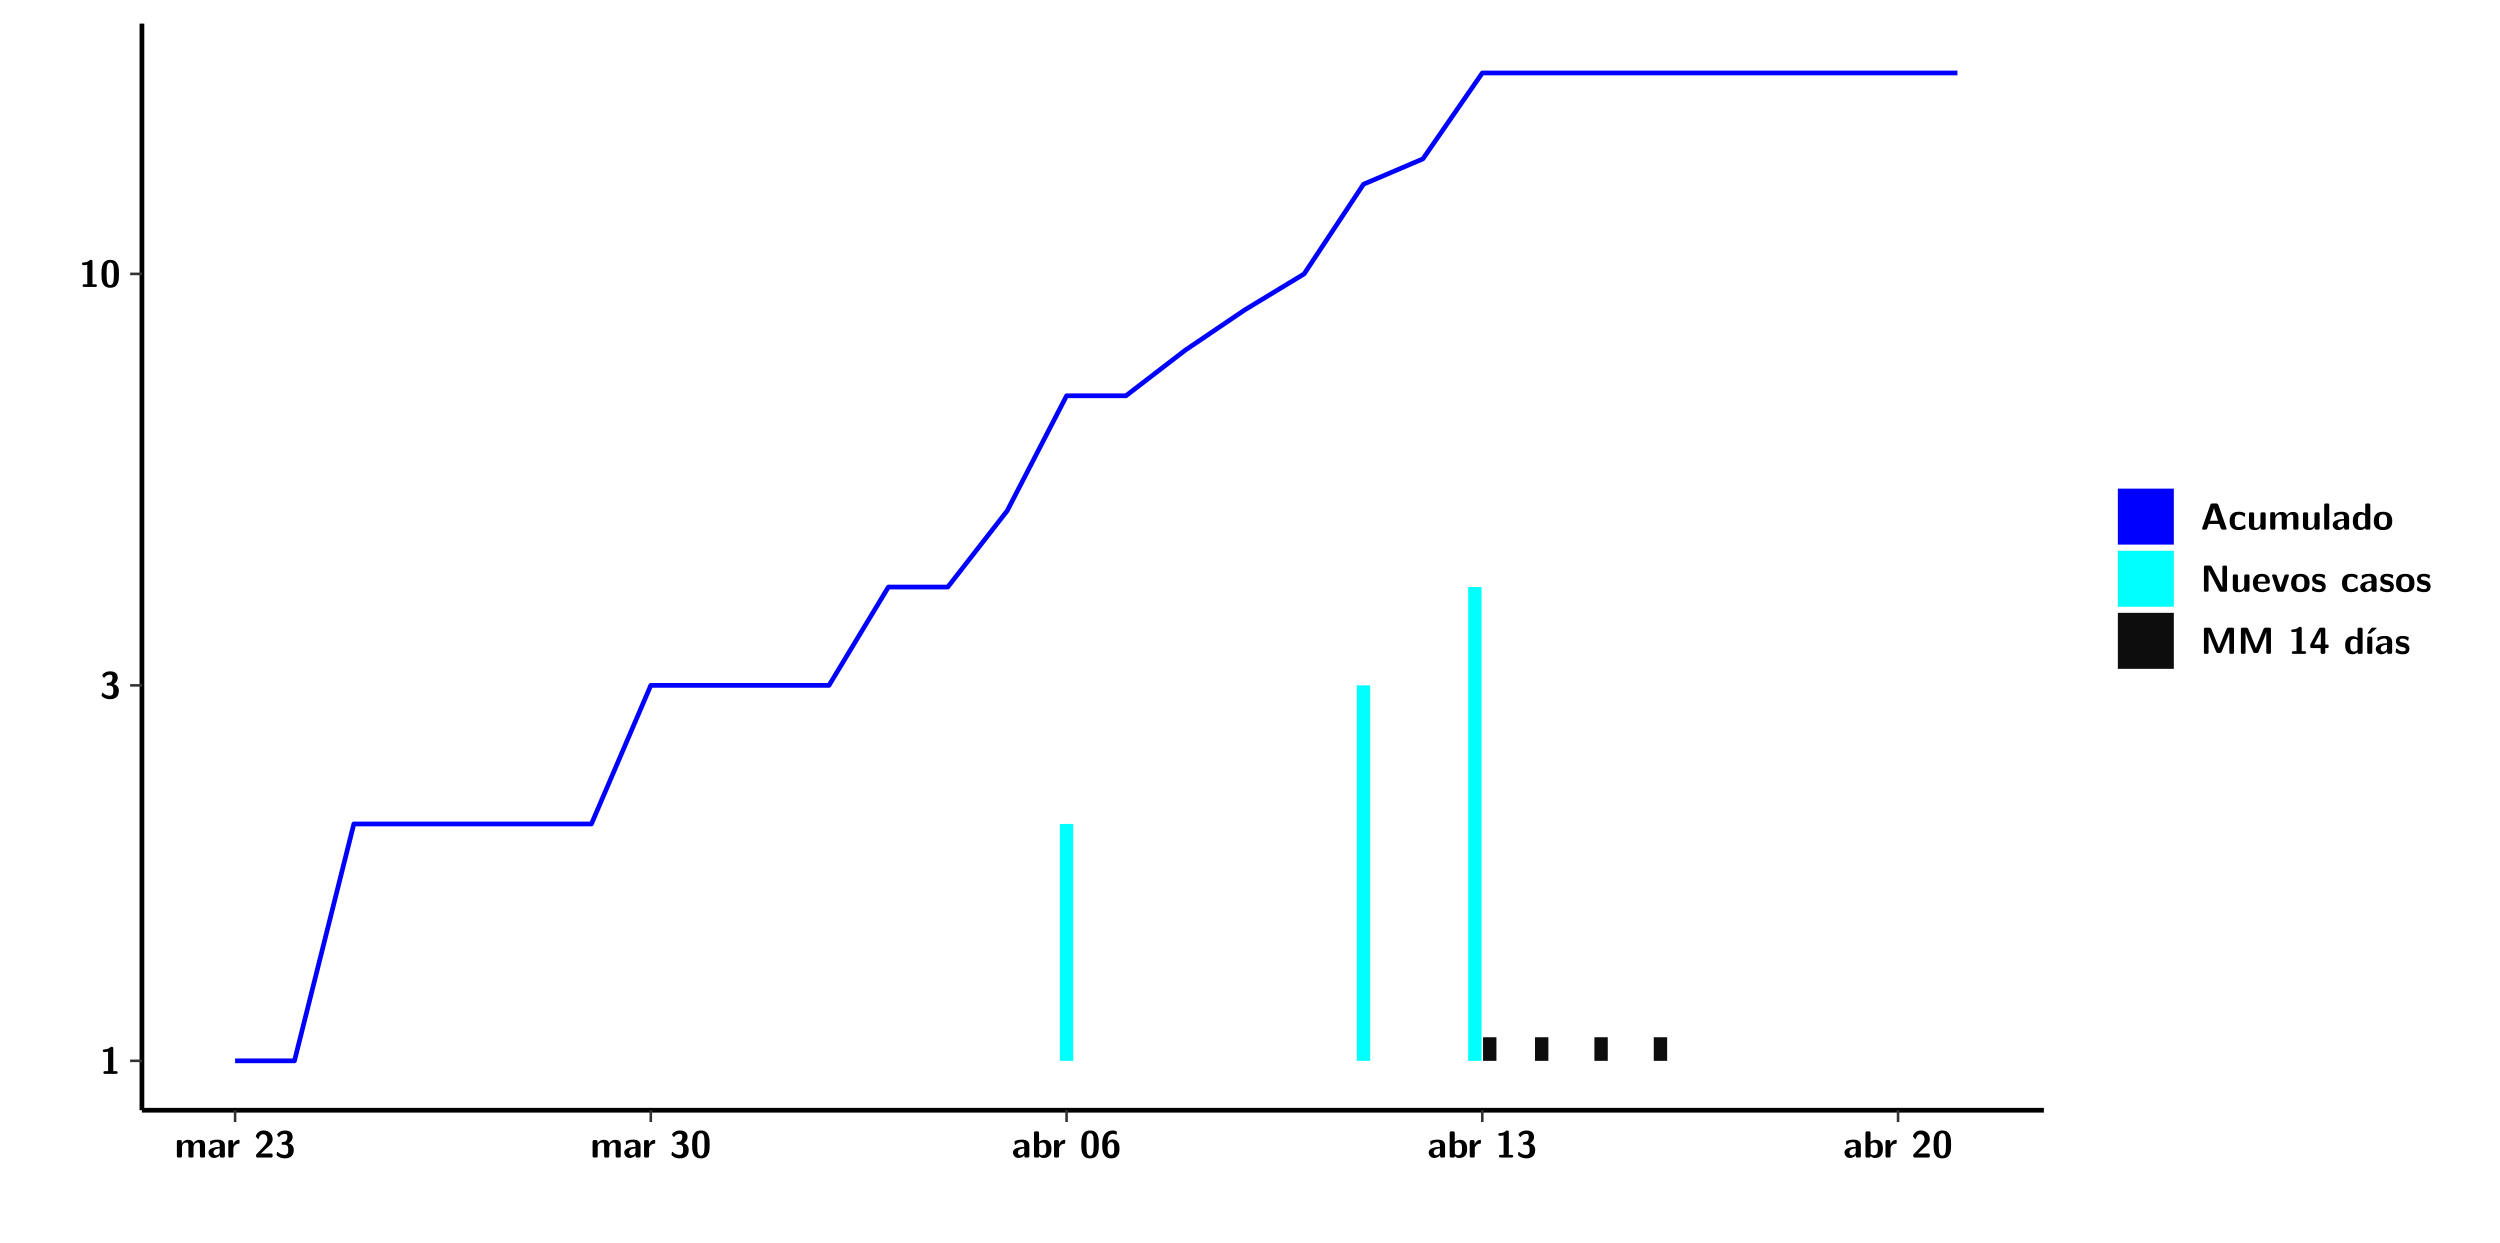
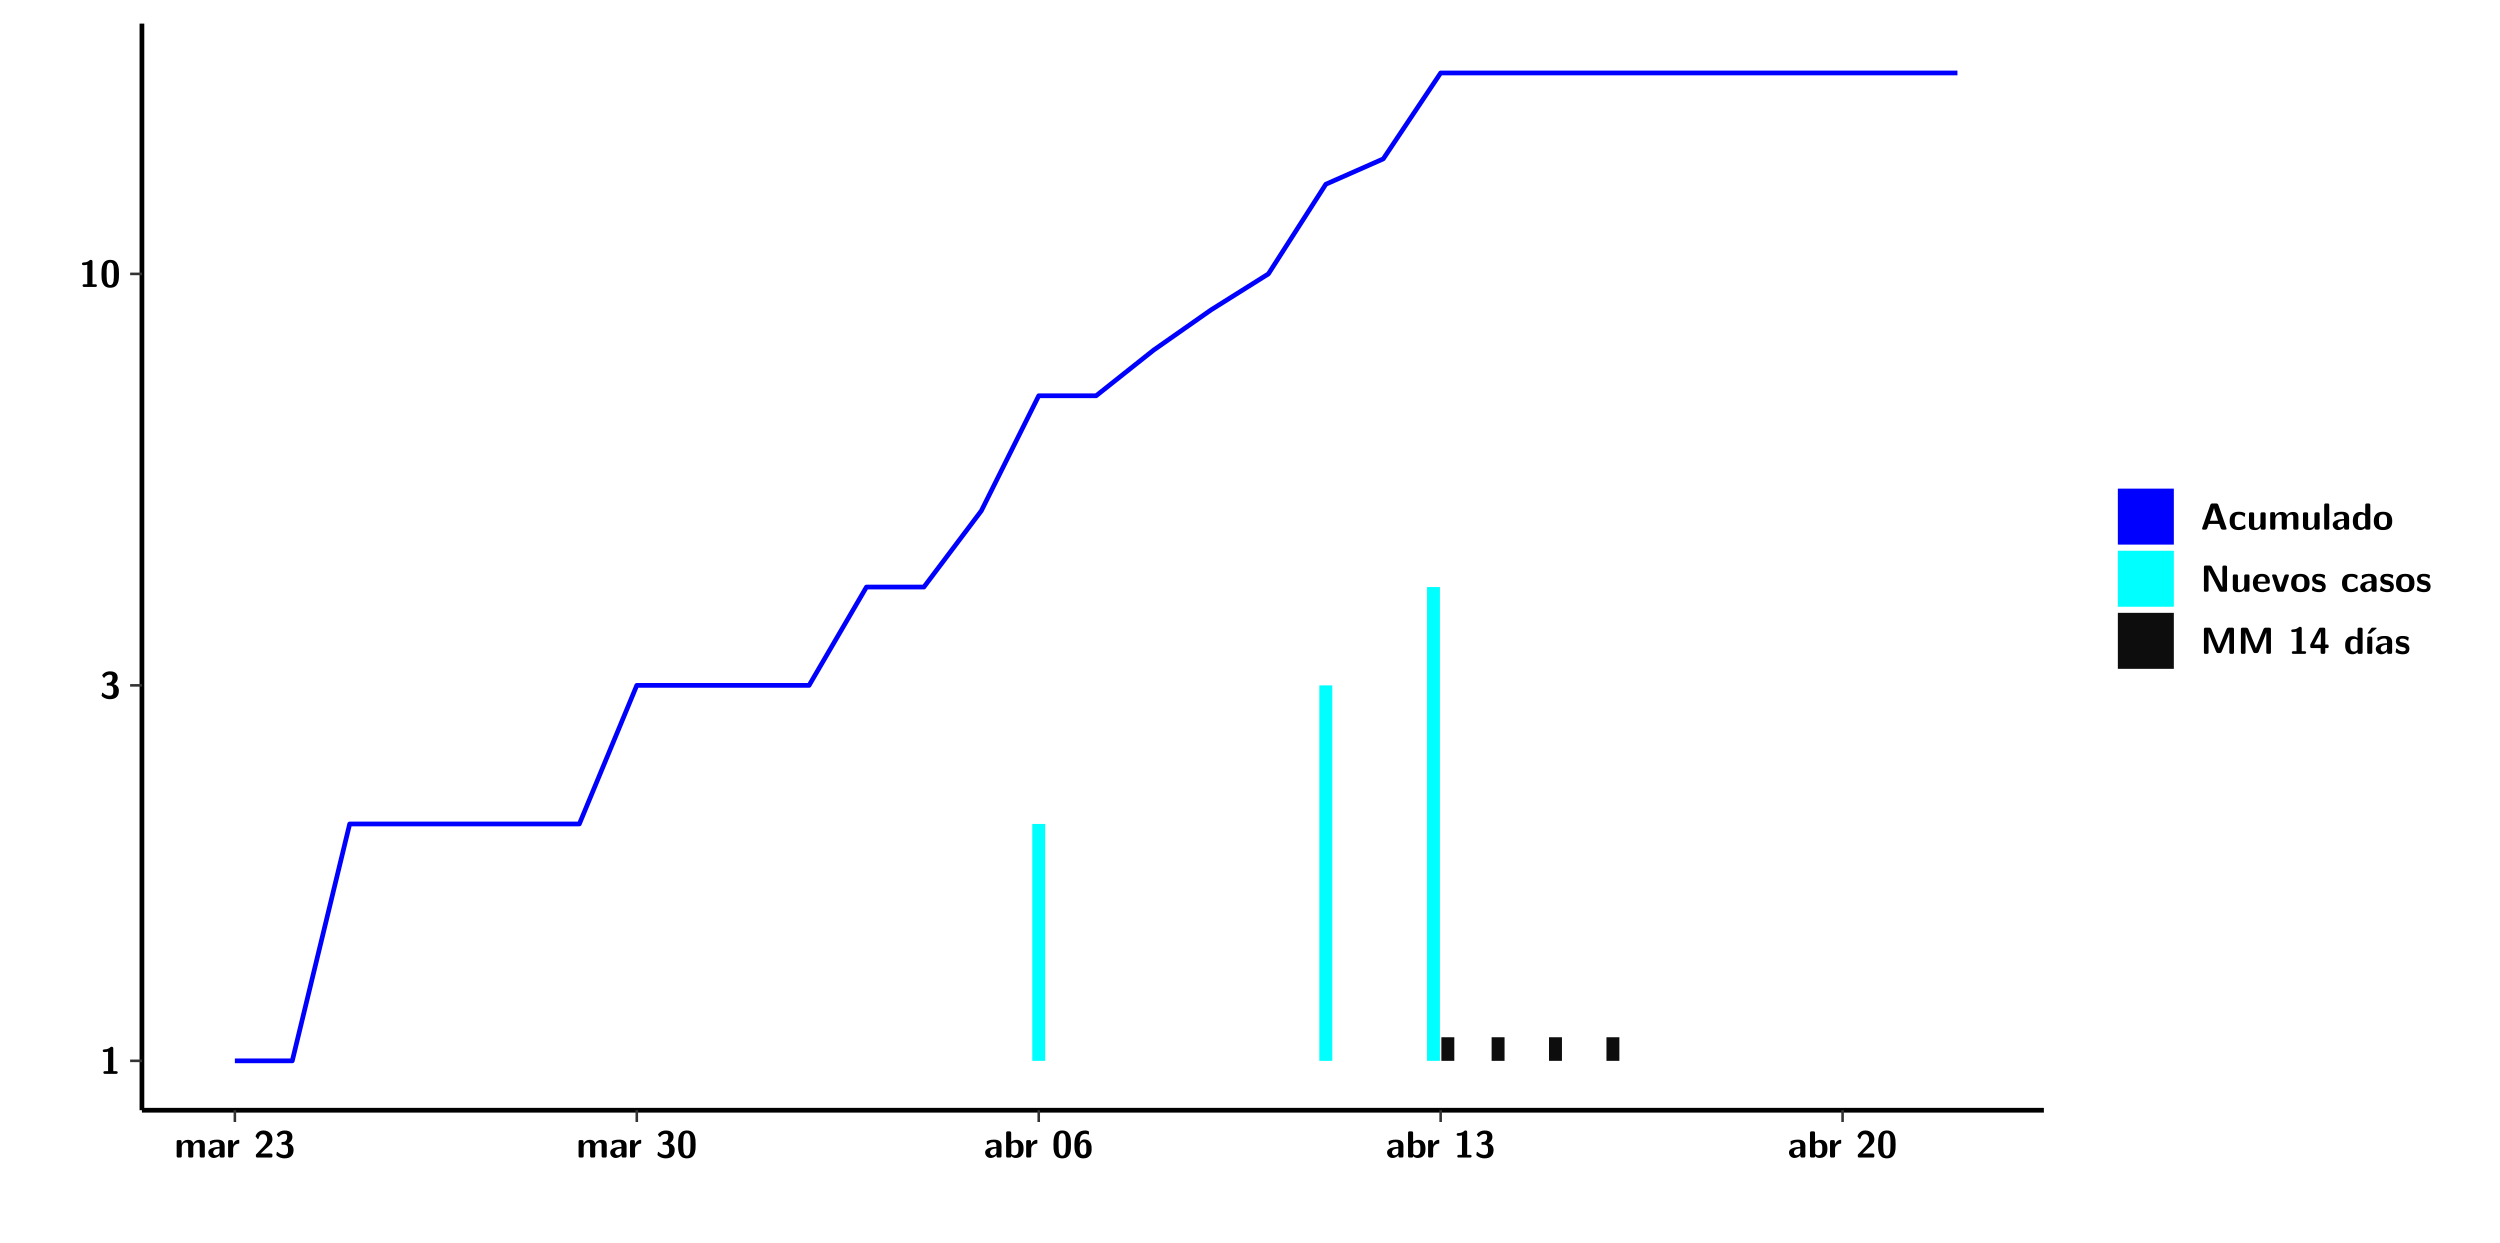
<svg xmlns="http://www.w3.org/2000/svg" xmlns:xlink="http://www.w3.org/1999/xlink" width="579.653pt" height="288pt" viewBox="0 0 579.653 288" version="1.1">
  <defs>
    <g>
      <symbol overflow="visible" id="glyph0-0">
        <path style="stroke:none;" d="" />
      </symbol>
      <symbol overflow="visible" id="glyph0-1">
        <path style="stroke:none;" d="M 3.109 -5.859 C 3.109 -6.016 3.109 -6.281 2.719 -6.281 C 2.547 -6.281 2.516 -6.266 2.406 -6.156 C 2.25 -6.016 1.922 -5.688 1.047 -5.672 C 0.891 -5.672 0.672 -5.609 0.672 -5.359 C 0.672 -5.047 0.969 -5.047 1.094 -5.047 C 1.344 -5.047 1.656 -5.078 1.906 -5.156 L 1.906 -0.625 L 1.234 -0.625 C 1.109 -0.625 0.812 -0.625 0.812 -0.312 C 0.812 0 1.109 0 1.234 0 L 3.719 0 C 3.828 0 4.141 0 4.141 -0.312 C 4.141 -0.625 3.828 -0.625 3.719 -0.625 L 3.109 -0.625 Z M 3.109 -5.859 " />
      </symbol>
      <symbol overflow="visible" id="glyph0-2">
        <path style="stroke:none;" d="M 0.844 -4.859 C 0.906 -4.766 0.953 -4.766 0.969 -4.766 C 1.031 -4.766 1.047 -4.797 1.094 -4.859 C 1.547 -5.5 2.172 -5.5 2.281 -5.5 C 2.844 -5.5 2.922 -5.203 2.922 -4.781 C 2.922 -4.656 2.922 -4.234 2.641 -3.906 C 2.438 -3.656 2.219 -3.641 1.953 -3.625 C 1.859 -3.609 1.688 -3.609 1.672 -3.578 C 1.609 -3.562 1.609 -3.5 1.609 -3.359 L 1.609 -3.203 C 1.609 -2.984 1.609 -2.969 1.844 -2.969 L 2.219 -2.969 C 3.031 -2.969 3.125 -2.469 3.125 -1.797 C 3.125 -1.203 3.062 -0.625 2.266 -0.625 C 1.984 -0.625 1.328 -0.688 0.75 -1.25 C 0.672 -1.328 0.656 -1.328 0.625 -1.328 C 0.531 -1.328 0.516 -1.25 0.516 -1.234 C 0.516 -1.234 0.406 -0.672 0.406 -0.625 C 0.406 -0.516 1.156 0.188 2.312 0.188 C 3.812 0.188 4.406 -0.609 4.406 -1.781 C 4.406 -2.562 3.984 -3.109 3.203 -3.297 C 3.906 -3.688 4.141 -4.266 4.141 -4.766 C 4.141 -6.156 2.891 -6.281 2.328 -6.281 C 1.125 -6.281 0.531 -5.422 0.531 -5.344 C 0.531 -5.297 0.594 -5.219 0.594 -5.219 Z M 0.844 -4.859 " />
      </symbol>
      <symbol overflow="visible" id="glyph0-3">
        <path style="stroke:none;" d="M 4.438 -3 C 4.438 -4.203 4.438 -6.281 2.406 -6.281 C 0.375 -6.281 0.375 -4.219 0.375 -3 C 0.375 -1.812 0.375 0.188 2.406 0.188 C 4.438 0.188 4.438 -1.781 4.438 -3 Z M 2.406 -0.438 C 1.75 -0.438 1.656 -1.25 1.625 -1.484 C 1.562 -1.953 1.562 -2.766 1.562 -3.125 C 1.562 -3.641 1.562 -4.203 1.625 -4.641 C 1.641 -4.875 1.734 -5.641 2.406 -5.641 C 3.047 -5.641 3.156 -4.906 3.188 -4.734 C 3.25 -4.281 3.25 -3.594 3.25 -3.125 C 3.25 -2.625 3.25 -1.953 3.188 -1.469 C 3.156 -1.234 3.062 -0.438 2.406 -0.438 Z M 2.406 -0.438 " />
      </symbol>
      <symbol overflow="visible" id="glyph0-4">
        <path style="stroke:none;" d="M 7.062 -2.844 C 7.062 -3.75 6.672 -4.109 5.781 -4.109 C 5.156 -4.109 4.688 -3.828 4.359 -3.25 C 4.219 -4.078 3.484 -4.109 3.109 -4.109 C 2.938 -4.109 2.578 -4.109 2.188 -3.828 C 1.906 -3.625 1.734 -3.344 1.672 -3.203 L 1.672 -3.641 C 1.672 -3.922 1.609 -4.062 1.25 -4.062 L 0.953 -4.062 C 0.625 -4.062 0.531 -3.969 0.531 -3.641 L 0.531 -0.422 C 0.531 -0.109 0.625 0 0.953 0 L 1.297 0 C 1.625 0 1.719 -0.109 1.719 -0.422 L 1.719 -2.359 C 1.719 -3.141 2.25 -3.484 2.688 -3.484 C 3.109 -3.484 3.203 -3.297 3.203 -2.828 L 3.203 -0.422 C 3.203 -0.109 3.297 0 3.625 0 L 3.969 0 C 4.297 0 4.391 -0.109 4.391 -0.422 L 4.391 -2.359 C 4.391 -3.141 4.922 -3.484 5.359 -3.484 C 5.781 -3.484 5.875 -3.297 5.875 -2.828 L 5.875 -0.422 C 5.875 -0.109 5.969 0 6.297 0 L 6.641 0 C 6.984 0 7.062 -0.109 7.062 -0.422 Z M 7.062 -2.844 " />
      </symbol>
      <symbol overflow="visible" id="glyph0-5">
        <path style="stroke:none;" d="M 4.062 -2.766 C 4.062 -4.156 2.734 -4.156 2.297 -4.156 C 1.891 -4.156 1.453 -4.125 0.859 -3.891 C 0.672 -3.797 0.625 -3.781 0.625 -3.688 C 0.625 -3.625 0.688 -3.109 0.688 -3.047 C 0.703 -2.984 0.75 -2.938 0.812 -2.938 C 0.844 -2.938 0.875 -2.969 0.906 -3 C 1.281 -3.391 1.719 -3.578 2.266 -3.578 C 2.734 -3.578 2.875 -3.297 2.875 -2.781 L 2.875 -2.469 C 2.562 -2.469 0.266 -2.453 0.266 -1.172 C 0.266 -0.547 0.766 0.094 1.531 0.094 C 1.828 0.094 2.484 0.016 2.906 -0.594 L 2.906 -0.422 C 2.906 -0.141 2.969 0 3.328 0 L 3.641 0 C 3.984 0 4.062 -0.109 4.062 -0.422 Z M 2.875 -1.344 C 2.875 -0.531 2.047 -0.531 2.016 -0.531 C 1.641 -0.531 1.406 -0.844 1.406 -1.188 C 1.406 -2.047 2.625 -2.109 2.875 -2.109 Z M 2.875 -1.344 " />
      </symbol>
      <symbol overflow="visible" id="glyph0-6">
        <path style="stroke:none;" d="M 1.703 -2.016 C 1.703 -2.844 2.391 -3.188 2.938 -3.219 C 3.109 -3.234 3.125 -3.234 3.125 -3.469 L 3.125 -3.875 C 3.125 -4.047 3.125 -4.109 2.969 -4.109 C 2.719 -4.109 2.078 -4.031 1.672 -3.078 L 1.656 -3.078 L 1.656 -3.641 C 1.656 -3.922 1.594 -4.062 1.234 -4.062 L 0.953 -4.062 C 0.641 -4.062 0.531 -3.969 0.531 -3.641 L 0.531 -0.422 C 0.531 -0.109 0.625 0 0.953 0 L 1.281 0 C 1.609 0 1.703 -0.109 1.703 -0.422 Z M 1.703 -2.016 " />
      </symbol>
      <symbol overflow="visible" id="glyph0-7">
        <path style="stroke:none;" d="M 0.562 -0.75 C 0.484 -0.656 0.484 -0.641 0.484 -0.484 L 0.484 -0.422 C 0.484 -0.109 0.578 0 0.906 0 L 3.906 0 C 4.25 0 4.328 -0.109 4.328 -0.422 L 4.328 -0.531 C 4.328 -0.672 4.328 -0.828 4.141 -0.906 C 4.078 -0.953 3.797 -0.953 3.625 -0.953 C 3.438 -0.953 3.219 -0.938 3.031 -0.938 L 1.609 -0.938 L 2.766 -2.031 C 2.906 -2.141 3.234 -2.422 3.359 -2.547 C 3.844 -3.016 4.328 -3.484 4.328 -4.266 C 4.328 -5.328 3.562 -6.281 2.266 -6.281 C 1.969 -6.281 1.469 -6.234 1.047 -5.891 C 0.969 -5.828 0.562 -5.516 0.406 -4.922 L 0.844 -4.359 C 0.891 -4.297 0.922 -4.266 0.984 -4.266 C 1.062 -4.266 1.078 -4.328 1.109 -4.422 C 1.281 -5.031 1.578 -5.406 2.141 -5.406 C 2.828 -5.406 3.109 -4.781 3.109 -4.25 C 3.109 -3.688 2.766 -3.094 2.25 -2.531 Z M 0.562 -0.75 " />
      </symbol>
      <symbol overflow="visible" id="glyph0-8">
        <path style="stroke:none;" d="M 1.703 -5.656 C 1.703 -5.938 1.641 -6.078 1.281 -6.078 L 0.953 -6.078 C 0.641 -6.078 0.531 -5.984 0.531 -5.656 L 0.531 -0.422 C 0.531 -0.109 0.625 0 0.953 0 L 1.312 0 C 1.453 0 1.719 0 1.734 -0.344 C 2.125 0.094 2.578 0.094 2.719 0.094 C 4.578 0.094 4.578 -1.594 4.578 -2.031 C 4.578 -2.453 4.578 -4.109 2.938 -4.109 C 2.219 -4.109 1.781 -3.703 1.703 -3.625 Z M 1.734 -3.172 C 1.844 -3.281 2.109 -3.484 2.5 -3.484 C 3.391 -3.484 3.391 -2.672 3.391 -2.016 C 3.391 -1.375 3.391 -0.531 2.406 -0.531 C 2.047 -0.531 1.828 -0.75 1.734 -0.875 Z M 1.734 -3.172 " />
      </symbol>
      <symbol overflow="visible" id="glyph0-9">
        <path style="stroke:none;" d="M 3.781 -5.859 C 3.781 -6.062 3.781 -6.078 3.484 -6.188 C 3.25 -6.281 3.016 -6.281 2.922 -6.281 C 0.406 -6.281 0.406 -3.75 0.406 -2.984 C 0.406 -2.078 0.406 0.188 2.453 0.188 C 3.125 0.188 3.547 0.031 3.906 -0.375 C 4.359 -0.891 4.406 -1.391 4.406 -2.062 C 4.406 -2.562 4.406 -4.203 2.703 -4.203 C 2.219 -4.203 1.859 -3.922 1.625 -3.422 C 1.672 -4.203 1.688 -4.406 1.812 -4.75 C 2.062 -5.422 2.641 -5.5 2.953 -5.5 C 3.109 -5.5 3.344 -5.469 3.547 -5.359 C 3.609 -5.312 3.641 -5.297 3.688 -5.297 C 3.781 -5.297 3.781 -5.406 3.781 -5.531 Z M 2.438 -0.625 C 1.75 -0.625 1.641 -1.422 1.641 -2.172 C 1.641 -2.906 1.859 -3.562 2.484 -3.562 C 3.188 -3.562 3.188 -2.938 3.188 -2.078 C 3.188 -1.219 3.188 -0.625 2.438 -0.625 Z M 2.438 -0.625 " />
      </symbol>
      <symbol overflow="visible" id="glyph0-10">
        <path style="stroke:none;" d="M 4.156 -5.703 C 4.031 -6.078 3.766 -6.078 3.594 -6.078 L 2.828 -6.078 C 2.641 -6.078 2.391 -6.078 2.266 -5.703 L 0.406 -0.406 C 0.375 -0.297 0.375 -0.281 0.375 -0.234 C 0.375 0 0.594 0 0.703 0 L 1.031 0 C 1.188 0 1.453 0 1.578 -0.344 L 1.922 -1.328 L 4.344 -1.328 L 4.641 -0.484 C 4.75 -0.172 4.812 0 5.234 0 L 5.703 0 C 5.828 0 6.047 0 6.047 -0.234 C 6.047 -0.281 6.047 -0.297 6 -0.406 Z M 2.812 -3.938 C 2.938 -4.328 3.062 -4.656 3.125 -4.969 L 3.141 -4.969 C 3.188 -4.766 3.188 -4.75 3.25 -4.547 L 4.078 -2.078 L 2.188 -2.078 Z M 2.812 -3.938 " />
      </symbol>
      <symbol overflow="visible" id="glyph0-11">
        <path style="stroke:none;" d="M 4 -0.438 C 4 -0.531 3.969 -0.938 3.953 -1.047 C 3.953 -1.078 3.938 -1.172 3.844 -1.172 C 3.812 -1.172 3.797 -1.172 3.703 -1.078 C 3.562 -0.953 3.141 -0.594 2.422 -0.594 C 1.516 -0.594 1.516 -1.469 1.516 -2.031 C 1.516 -2.75 1.562 -3.484 2.453 -3.484 C 3.031 -3.484 3.266 -3.344 3.578 -3.078 C 3.688 -2.984 3.703 -2.984 3.734 -2.984 C 3.828 -2.984 3.844 -3.062 3.844 -3.094 C 3.859 -3.172 3.953 -3.656 3.953 -3.703 C 3.953 -3.781 3.891 -3.812 3.75 -3.891 C 3.328 -4.078 3.062 -4.156 2.453 -4.156 C 1.141 -4.156 0.328 -3.547 0.328 -2.016 C 0.328 -0.562 1.078 0.094 2.406 0.094 C 2.641 0.094 3.172 0.094 3.75 -0.203 C 4 -0.344 4 -0.344 4 -0.438 Z M 4 -0.438 " />
      </symbol>
      <symbol overflow="visible" id="glyph0-12">
        <path style="stroke:none;" d="M 4.391 -3.594 C 4.391 -3.875 4.328 -4.016 3.969 -4.016 L 3.609 -4.016 C 3.281 -4.016 3.188 -3.906 3.188 -3.594 L 3.188 -1.516 C 3.188 -0.938 2.891 -0.438 2.266 -0.438 C 1.766 -0.438 1.719 -0.562 1.719 -1.031 L 1.719 -3.594 C 1.719 -3.875 1.656 -4.016 1.297 -4.016 L 0.953 -4.016 C 0.625 -4.016 0.531 -3.922 0.531 -3.594 L 0.531 -1.109 C 0.531 -0.172 1.031 0.094 1.953 0.094 C 2.188 0.094 2.812 0.094 3.219 -0.656 L 3.219 -0.422 C 3.219 -0.141 3.281 0 3.641 0 L 3.969 0 C 4.297 0 4.391 -0.109 4.391 -0.422 Z M 4.391 -3.594 " />
      </symbol>
      <symbol overflow="visible" id="glyph0-13">
        <path style="stroke:none;" d="M 1.703 -5.656 C 1.703 -5.938 1.641 -6.078 1.281 -6.078 L 0.953 -6.078 C 0.641 -6.078 0.531 -5.984 0.531 -5.656 L 0.531 -0.422 C 0.531 -0.109 0.625 0 0.953 0 L 1.281 0 C 1.609 0 1.703 -0.109 1.703 -0.422 Z M 1.703 -5.656 " />
      </symbol>
      <symbol overflow="visible" id="glyph0-14">
        <path style="stroke:none;" d="M 4.375 -5.656 C 4.375 -5.938 4.312 -6.078 3.953 -6.078 L 3.625 -6.078 C 3.297 -6.078 3.203 -5.969 3.203 -5.656 L 3.203 -3.672 C 2.812 -4.047 2.375 -4.109 2.109 -4.109 C 0.328 -4.109 0.328 -2.422 0.328 -2 C 0.328 -1.594 0.328 0.094 2.062 0.094 C 2.422 0.094 2.812 -0.016 3.188 -0.406 C 3.188 -0.094 3.297 0 3.609 0 L 3.953 0 C 4.281 0 4.375 -0.109 4.375 -0.422 Z M 3.188 -1.094 C 3.188 -0.953 3.188 -0.875 2.922 -0.688 C 2.703 -0.547 2.5 -0.531 2.406 -0.531 C 1.516 -0.531 1.516 -1.344 1.516 -2 C 1.516 -2.656 1.516 -3.484 2.5 -3.484 C 2.75 -3.484 2.984 -3.391 3.188 -3.203 Z M 3.188 -1.094 " />
      </symbol>
      <symbol overflow="visible" id="glyph0-15">
        <path style="stroke:none;" d="M 4.547 -1.969 C 4.547 -3.406 3.844 -4.156 2.406 -4.156 C 0.953 -4.156 0.266 -3.391 0.266 -1.969 C 0.266 -0.547 1.031 0.094 2.406 0.094 C 3.781 0.094 4.547 -0.531 4.547 -1.969 Z M 2.406 -0.594 C 1.469 -0.594 1.469 -1.375 1.469 -2.078 C 1.469 -2.75 1.469 -3.531 2.406 -3.531 C 3.344 -3.531 3.344 -2.766 3.344 -2.078 C 3.344 -1.391 3.344 -0.594 2.406 -0.594 Z M 2.406 -0.594 " />
      </symbol>
      <symbol overflow="visible" id="glyph0-16">
        <path style="stroke:none;" d="M 2.656 -5.734 C 2.469 -6.078 2.203 -6.078 2.031 -6.078 L 1.219 -6.078 C 0.906 -6.078 0.797 -5.984 0.797 -5.656 L 0.797 -0.422 C 0.797 -0.109 0.891 0 1.219 0 L 1.453 0 C 1.781 0 1.875 -0.109 1.875 -0.422 L 1.875 -5.016 L 1.891 -5.016 L 4.297 -0.344 C 4.484 0 4.75 0 4.922 0 L 5.734 0 C 6.062 0 6.156 -0.109 6.156 -0.422 L 6.156 -5.656 C 6.156 -5.938 6.094 -6.078 5.734 -6.078 L 5.5 -6.078 C 5.156 -6.078 5.078 -5.969 5.078 -5.656 L 5.078 -1.062 L 5.062 -1.062 Z M 2.656 -5.734 " />
      </symbol>
      <symbol overflow="visible" id="glyph0-17">
        <path style="stroke:none;" d="M 3.781 -1.875 C 3.984 -1.875 4.203 -1.891 4.203 -2.281 C 4.203 -3.406 3.672 -4.156 2.359 -4.156 C 0.969 -4.156 0.266 -3.375 0.266 -2.047 C 0.266 -0.609 1.109 0.094 2.484 0.094 C 2.812 0.094 3.312 0.047 3.891 -0.234 C 4.078 -0.328 4.141 -0.359 4.141 -0.469 C 4.141 -0.531 4.125 -0.781 4.109 -0.844 C 4.078 -1.125 4.062 -1.125 3.984 -1.125 C 3.953 -1.125 3.938 -1.125 3.844 -1.047 C 3.328 -0.594 2.797 -0.531 2.516 -0.531 C 1.531 -0.531 1.422 -1.312 1.391 -1.875 Z M 1.406 -2.344 C 1.422 -2.875 1.609 -3.531 2.359 -3.531 C 3.062 -3.531 3.203 -3.031 3.219 -2.344 Z M 1.406 -2.344 " />
      </symbol>
      <symbol overflow="visible" id="glyph0-18">
        <path style="stroke:none;" d="M 4.109 -3.609 C 4.141 -3.719 4.141 -3.75 4.141 -3.766 C 4.141 -4.016 3.922 -4.016 3.797 -4.016 L 3.609 -4.016 C 3.25 -4.016 3.141 -3.891 3.062 -3.641 L 2.203 -0.984 L 1.328 -3.641 C 1.266 -3.828 1.203 -4.016 0.781 -4.016 L 0.578 -4.016 C 0.453 -4.016 0.234 -4.016 0.234 -3.766 C 0.234 -3.75 0.234 -3.719 0.266 -3.609 L 1.312 -0.375 C 1.438 0 1.703 0 1.859 0 L 2.5 0 C 2.672 0 2.938 0 3.062 -0.375 Z M 4.109 -3.609 " />
      </symbol>
      <symbol overflow="visible" id="glyph0-19">
        <path style="stroke:none;" d="M 3.469 -1.234 C 3.469 -1.734 3.203 -2.031 3.047 -2.172 C 2.703 -2.484 2.391 -2.547 2.031 -2.609 C 1.547 -2.703 1.188 -2.766 1.188 -3.109 C 1.188 -3.469 1.484 -3.547 1.828 -3.547 C 2.406 -3.547 2.719 -3.328 2.953 -3.125 C 3.047 -3.047 3.062 -3.047 3.094 -3.047 C 3.188 -3.047 3.203 -3.125 3.203 -3.156 C 3.219 -3.219 3.312 -3.719 3.312 -3.766 C 3.312 -3.906 2.844 -4.031 2.75 -4.062 C 2.406 -4.156 2.125 -4.156 1.891 -4.156 C 1.5 -4.156 0.328 -4.156 0.328 -2.906 C 0.328 -2.484 0.516 -2.219 0.75 -2 C 1.062 -1.734 1.406 -1.672 1.906 -1.562 C 2.156 -1.531 2.609 -1.453 2.609 -1.062 C 2.609 -0.656 2.266 -0.594 1.922 -0.594 C 1.531 -0.594 1.047 -0.703 0.625 -1.188 C 0.594 -1.234 0.562 -1.266 0.516 -1.266 C 0.422 -1.266 0.406 -1.188 0.391 -1.125 C 0.375 -1.016 0.266 -0.516 0.266 -0.422 C 0.266 -0.266 0.922 -0.062 0.922 -0.047 C 1.406 0.094 1.766 0.094 1.922 0.094 C 2.359 0.094 3.469 0.062 3.469 -1.234 Z M 3.469 -1.234 " />
      </symbol>
      <symbol overflow="visible" id="glyph0-20">
        <path style="stroke:none;" d="M 4.859 -2.859 C 4.688 -2.422 4.359 -1.609 4.281 -1.312 C 4.203 -1.625 3.844 -2.484 3.656 -2.953 L 2.531 -5.719 C 2.391 -6.078 2.109 -6.078 1.953 -6.078 L 1.219 -6.078 C 0.906 -6.078 0.797 -5.984 0.797 -5.656 L 0.797 -0.422 C 0.797 -0.109 0.891 0 1.219 0 L 1.453 0 C 1.781 0 1.875 -0.109 1.875 -0.422 L 1.875 -4.953 L 1.891 -4.953 C 1.984 -4.562 2.375 -3.578 2.578 -3.062 L 3.609 -0.562 C 3.766 -0.188 3.969 -0.188 4.266 -0.188 C 4.562 -0.188 4.781 -0.188 4.938 -0.562 L 6.062 -3.328 C 6.141 -3.531 6.625 -4.719 6.672 -4.953 L 6.688 -4.953 L 6.688 -0.422 C 6.688 -0.141 6.75 0 7.109 0 L 7.344 0 C 7.672 0 7.766 -0.109 7.766 -0.422 L 7.766 -5.656 C 7.766 -5.938 7.703 -6.078 7.344 -6.078 L 6.609 -6.078 C 6.391 -6.078 6.172 -6.062 6.016 -5.703 Z M 4.859 -2.859 " />
      </symbol>
      <symbol overflow="visible" id="glyph0-21">
        <path style="stroke:none;" d="M 0.344 -2.297 C 0.266 -2.172 0.266 -2.141 0.266 -1.984 L 0.266 -1.766 C 0.266 -1.484 0.328 -1.344 0.688 -1.344 L 2.672 -1.344 L 2.672 -0.422 C 2.672 -0.141 2.719 0 3.078 0 L 3.328 0 C 3.656 0 3.75 -0.109 3.75 -0.422 L 3.75 -1.344 L 4.125 -1.344 C 4.391 -1.344 4.547 -1.406 4.547 -1.75 C 4.547 -2.078 4.422 -2.172 4.125 -2.172 L 3.75 -2.172 L 3.75 -5.656 C 3.75 -5.984 3.656 -6.078 3.328 -6.078 L 2.688 -6.078 C 2.531 -6.078 2.391 -6.078 2.281 -5.875 Z M 1.188 -2.172 C 2.578 -4.75 2.672 -5.016 2.703 -5.156 L 2.719 -5.156 L 2.719 -2.172 Z M 1.188 -2.172 " />
      </symbol>
      <symbol overflow="visible" id="glyph0-22">
        <path style="stroke:none;" d="M 3.906 -5.844 C 3.953 -5.875 4 -5.922 4 -5.969 C 4 -6.078 3.906 -6.078 3.766 -6.078 L 3.047 -6.078 C 2.875 -6.078 2.859 -6.078 2.781 -5.984 L 2.031 -4.953 C 1.953 -4.859 1.953 -4.844 1.953 -4.828 C 1.953 -4.703 2.047 -4.703 2.188 -4.703 L 2.516 -4.703 Z M 3.906 -5.844 " />
      </symbol>
      <symbol overflow="visible" id="glyph0-23">
        <path style="stroke:none;" d="M 1.703 -3.594 C 1.703 -3.875 1.641 -4.016 1.281 -4.016 L 0.953 -4.016 C 0.641 -4.016 0.531 -3.922 0.531 -3.594 L 0.531 -0.422 C 0.531 -0.109 0.625 0 0.953 0 L 1.281 0 C 1.609 0 1.703 -0.109 1.703 -0.422 Z M 1.703 -3.594 " />
      </symbol>
    </g>
    <clipPath id="clip1">
      <path d="M 0 0 L 576.008 0 L 576.008 288 L 0 288 Z M 0 0 " />
    </clipPath>
    <clipPath id="clip2">
      <path d="M 32.906 5.477 L 473.898 5.477 L 473.898 257.414 L 32.906 257.414 Z M 32.906 5.477 " />
    </clipPath>
  </defs>
  <g id="surface1">
    <g clip-path="url(#clip1)" clip-rule="nonzero">
      <path style="fill-rule:nonzero;fill:rgb(100%,100%,100%);fill-opacity:1;stroke-width:0.598;stroke-linecap:round;stroke-linejoin:round;stroke:rgb(100%,100%,100%);stroke-opacity:1;stroke-miterlimit:10;" d="M 0 0 L 0 288.004 L 576.008 288.004 L 576.008 0 Z M 0 0 " transform="matrix(1,0,0,-1,0,288)" />
    </g>
    <g clip-path="url(#clip2)" clip-rule="nonzero">
      <path style=" stroke:none;fill-rule:nonzero;fill:rgb(100%,100%,100%);fill-opacity:1;" d="M 32.906 257.414 L 32.906 5.477 L 473.898 5.477 L 473.898 257.414 Z M 32.906 257.414 " />
    </g>
-     <path style=" stroke:none;fill-rule:nonzero;fill:rgb(0%,100%,100%);fill-opacity:1;" d="M 245.742 245.969 L 245.742 191.043 L 248.84 191.043 L 248.84 245.969 Z M 245.742 245.969 " />
-     <path style=" stroke:none;fill-rule:nonzero;fill:rgb(0%,100%,100%);fill-opacity:1;" d="M 314.594 245.969 L 314.594 158.914 L 317.691 158.914 L 317.691 245.969 Z M 314.594 245.969 " />
-     <path style=" stroke:none;fill-rule:nonzero;fill:rgb(0%,100%,100%);fill-opacity:1;" d="M 340.418 245.969 L 340.418 136.117 L 343.516 136.117 L 343.516 245.969 Z M 340.418 245.969 " />
-     <path style=" stroke:none;fill-rule:nonzero;fill:rgb(4.999%,4.999%,4.999%);fill-opacity:1;" d="M 343.863 245.969 L 343.863 240.496 L 346.965 240.496 L 346.965 245.969 Z M 343.863 245.969 " />
-     <path style=" stroke:none;fill-rule:nonzero;fill:rgb(4.999%,4.999%,4.999%);fill-opacity:1;" d="M 355.91 245.969 L 355.91 240.496 L 359.008 240.496 L 359.008 245.969 Z M 355.91 245.969 " />
-     <path style=" stroke:none;fill-rule:nonzero;fill:rgb(4.999%,4.999%,4.999%);fill-opacity:1;" d="M 369.68 245.969 L 369.68 240.496 L 372.777 240.496 L 372.777 245.969 Z M 369.68 245.969 " />
-     <path style=" stroke:none;fill-rule:nonzero;fill:rgb(4.999%,4.999%,4.999%);fill-opacity:1;" d="M 383.445 245.969 L 383.445 240.496 L 386.547 240.496 L 386.547 245.969 Z M 383.445 245.969 " />
-     <path style="fill:none;stroke-width:1.096;stroke-linecap:butt;stroke-linejoin:round;stroke:rgb(0%,0%,100%);stroke-opacity:1;stroke-miterlimit:10;" d="M 54.508 42.031 L 68.273 42.031 L 82.043 96.957 L 137.129 96.957 L 150.895 129.086 L 192.211 129.086 L 205.98 151.883 L 219.75 151.883 L 233.527 169.566 L 247.297 196.238 L 261.062 196.238 L 274.832 206.816 L 288.602 216.141 L 302.379 224.492 L 316.148 245.285 L 329.918 251.16 L 343.688 271.078 L 453.855 271.078 " transform="matrix(1,0,0,-1,0,288)" />
+     <path style=" stroke:none;fill-rule:nonzero;fill:rgb(0%,100%,100%);fill-opacity:1;" d="M 239.344 245.969 L 239.344 191.043 L 242.336 191.043 L 242.336 245.969 Z M 239.344 245.969 " />
+     <path style=" stroke:none;fill-rule:nonzero;fill:rgb(0%,100%,100%);fill-opacity:1;" d="M 305.906 245.969 L 305.906 158.914 L 308.906 158.914 L 308.906 245.969 Z M 305.906 245.969 " />
+     <path style=" stroke:none;fill-rule:nonzero;fill:rgb(0%,100%,100%);fill-opacity:1;" d="M 330.875 245.969 L 330.875 136.117 L 333.863 136.117 L 333.863 245.969 Z M 330.875 245.969 " />
+     <path style=" stroke:none;fill-rule:nonzero;fill:rgb(4.999%,4.999%,4.999%);fill-opacity:1;" d="M 334.199 245.969 L 334.199 240.496 L 337.199 240.496 L 337.199 245.969 Z M 334.199 245.969 " />
+     <path style=" stroke:none;fill-rule:nonzero;fill:rgb(4.999%,4.999%,4.999%);fill-opacity:1;" d="M 345.848 245.969 L 345.848 240.496 L 348.848 240.496 L 348.848 245.969 Z M 345.848 245.969 " />
+     <path style=" stroke:none;fill-rule:nonzero;fill:rgb(4.999%,4.999%,4.999%);fill-opacity:1;" d="M 359.156 245.969 L 359.156 240.496 L 362.156 240.496 L 362.156 245.969 Z M 359.156 245.969 " />
+     <path style=" stroke:none;fill-rule:nonzero;fill:rgb(4.999%,4.999%,4.999%);fill-opacity:1;" d="M 372.477 245.969 L 372.477 240.496 L 375.469 240.496 L 375.469 245.969 Z M 372.477 245.969 " />
+     <path style="fill:none;stroke-width:1.096;stroke-linecap:butt;stroke-linejoin:round;stroke:rgb(0%,0%,100%);stroke-opacity:1;stroke-miterlimit:10;" d="M 54.457 42.031 L 67.766 42.031 L 81.078 96.957 L 134.328 96.957 L 147.648 129.086 L 187.59 129.086 L 200.898 151.883 L 214.211 151.883 L 227.531 169.566 L 240.84 196.238 L 254.148 196.238 L 267.469 206.816 L 280.781 216.141 L 294.09 224.492 L 307.41 245.285 L 320.723 251.16 L 334.031 271.078 L 453.855 271.078 " transform="matrix(1,0,0,-1,0,288)" />
    <path style="fill:none;stroke-width:1.096;stroke-linecap:butt;stroke-linejoin:round;stroke:rgb(0%,0%,0%);stroke-opacity:1;stroke-miterlimit:10;" d="M 32.906 30.586 L 32.906 282.523 " transform="matrix(1,0,0,-1,0,288)" />
    <g style="fill:rgb(0%,0%,0%);fill-opacity:1;">
      <use xlink:href="#glyph0-1" x="23.153" y="248.986" />
    </g>
    <g style="fill:rgb(0%,0%,0%);fill-opacity:1;">
      <use xlink:href="#glyph0-2" x="23.153" y="161.933" />
    </g>
    <g style="fill:rgb(0%,0%,0%);fill-opacity:1;">
      <use xlink:href="#glyph0-1" x="18.331" y="66.531" />
      <use xlink:href="#glyph0-3" x="23.153" y="66.531" />
    </g>
    <path style="fill:none;stroke-width:0.598;stroke-linecap:butt;stroke-linejoin:round;stroke:rgb(20%,20%,20%);stroke-opacity:1;stroke-miterlimit:10;" d="M 30.168 42.031 L 32.906 42.031 " transform="matrix(1,0,0,-1,0,288)" />
    <path style="fill:none;stroke-width:0.598;stroke-linecap:butt;stroke-linejoin:round;stroke:rgb(20%,20%,20%);stroke-opacity:1;stroke-miterlimit:10;" d="M 30.168 129.086 L 32.906 129.086 " transform="matrix(1,0,0,-1,0,288)" />
    <path style="fill:none;stroke-width:0.598;stroke-linecap:butt;stroke-linejoin:round;stroke:rgb(20%,20%,20%);stroke-opacity:1;stroke-miterlimit:10;" d="M 30.168 224.492 L 32.906 224.492 " transform="matrix(1,0,0,-1,0,288)" />
    <path style="fill:none;stroke-width:1.096;stroke-linecap:butt;stroke-linejoin:round;stroke:rgb(0%,0%,0%);stroke-opacity:1;stroke-miterlimit:10;" d="M 32.906 30.586 L 473.898 30.586 " transform="matrix(1,0,0,-1,0,288)" />
-     <path style="fill:none;stroke-width:0.598;stroke-linecap:butt;stroke-linejoin:round;stroke:rgb(20%,20%,20%);stroke-opacity:1;stroke-miterlimit:10;" d="M 54.508 27.848 L 54.508 30.586 " transform="matrix(1,0,0,-1,0,288)" />
-     <path style="fill:none;stroke-width:0.598;stroke-linecap:butt;stroke-linejoin:round;stroke:rgb(20%,20%,20%);stroke-opacity:1;stroke-miterlimit:10;" d="M 150.895 27.848 L 150.895 30.586 " transform="matrix(1,0,0,-1,0,288)" />
-     <path style="fill:none;stroke-width:0.598;stroke-linecap:butt;stroke-linejoin:round;stroke:rgb(20%,20%,20%);stroke-opacity:1;stroke-miterlimit:10;" d="M 247.297 27.848 L 247.297 30.586 " transform="matrix(1,0,0,-1,0,288)" />
-     <path style="fill:none;stroke-width:0.598;stroke-linecap:butt;stroke-linejoin:round;stroke:rgb(20%,20%,20%);stroke-opacity:1;stroke-miterlimit:10;" d="M 343.688 27.848 L 343.688 30.586 " transform="matrix(1,0,0,-1,0,288)" />
-     <path style="fill:none;stroke-width:0.598;stroke-linecap:butt;stroke-linejoin:round;stroke:rgb(20%,20%,20%);stroke-opacity:1;stroke-miterlimit:10;" d="M 440.086 27.848 L 440.086 30.586 " transform="matrix(1,0,0,-1,0,288)" />
-     <g style="fill:rgb(0%,0%,0%);fill-opacity:1;">
-       <use xlink:href="#glyph0-4" x="40.478" y="268.394" />
-       <use xlink:href="#glyph0-5" x="48.076" y="268.394" />
-     </g>
-     <g style="fill:rgb(0%,0%,0%);fill-opacity:1;">
-       <use xlink:href="#glyph0-6" x="52.407" y="268.394" />
-     </g>
-     <g style="fill:rgb(0%,0%,0%);fill-opacity:1;">
-       <use xlink:href="#glyph0-7" x="58.888" y="268.394" />
-       <use xlink:href="#glyph0-2" x="63.71" y="268.394" />
-     </g>
-     <g style="fill:rgb(0%,0%,0%);fill-opacity:1;">
-       <use xlink:href="#glyph0-4" x="136.867" y="268.394" />
-       <use xlink:href="#glyph0-5" x="144.465" y="268.394" />
-     </g>
-     <g style="fill:rgb(0%,0%,0%);fill-opacity:1;">
-       <use xlink:href="#glyph0-6" x="148.796" y="268.394" />
-     </g>
-     <g style="fill:rgb(0%,0%,0%);fill-opacity:1;">
-       <use xlink:href="#glyph0-2" x="155.277" y="268.394" />
-       <use xlink:href="#glyph0-3" x="160.099" y="268.394" />
-     </g>
-     <g style="fill:rgb(0%,0%,0%);fill-opacity:1;">
-       <use xlink:href="#glyph0-5" x="234.605" y="268.394" />
-       <use xlink:href="#glyph0-8" x="239.208" y="268.394" />
-     </g>
-     <g style="fill:rgb(0%,0%,0%);fill-opacity:1;">
-       <use xlink:href="#glyph0-6" x="243.855" y="268.394" />
-     </g>
-     <g style="fill:rgb(0%,0%,0%);fill-opacity:1;">
-       <use xlink:href="#glyph0-3" x="250.336" y="268.394" />
-       <use xlink:href="#glyph0-9" x="255.158" y="268.394" />
-     </g>
-     <g style="fill:rgb(0%,0%,0%);fill-opacity:1;">
-       <use xlink:href="#glyph0-5" x="330.993" y="268.394" />
-       <use xlink:href="#glyph0-8" x="335.596" y="268.394" />
-     </g>
-     <g style="fill:rgb(0%,0%,0%);fill-opacity:1;">
-       <use xlink:href="#glyph0-6" x="340.243" y="268.394" />
-     </g>
-     <g style="fill:rgb(0%,0%,0%);fill-opacity:1;">
-       <use xlink:href="#glyph0-1" x="346.724" y="268.394" />
-       <use xlink:href="#glyph0-2" x="351.546" y="268.394" />
-     </g>
-     <g style="fill:rgb(0%,0%,0%);fill-opacity:1;">
-       <use xlink:href="#glyph0-5" x="427.392" y="268.394" />
-       <use xlink:href="#glyph0-8" x="431.995" y="268.394" />
-     </g>
-     <g style="fill:rgb(0%,0%,0%);fill-opacity:1;">
-       <use xlink:href="#glyph0-6" x="436.642" y="268.394" />
-     </g>
-     <g style="fill:rgb(0%,0%,0%);fill-opacity:1;">
-       <use xlink:href="#glyph0-7" x="443.123" y="268.394" />
-       <use xlink:href="#glyph0-3" x="447.945" y="268.394" />
+     <path style="fill:none;stroke-width:0.598;stroke-linecap:butt;stroke-linejoin:round;stroke:rgb(20%,20%,20%);stroke-opacity:1;stroke-miterlimit:10;" d="M 54.457 27.848 L 54.457 30.586 " transform="matrix(1,0,0,-1,0,288)" />
+     <path style="fill:none;stroke-width:0.598;stroke-linecap:butt;stroke-linejoin:round;stroke:rgb(20%,20%,20%);stroke-opacity:1;stroke-miterlimit:10;" d="M 147.648 27.848 L 147.648 30.586 " transform="matrix(1,0,0,-1,0,288)" />
+     <path style="fill:none;stroke-width:0.598;stroke-linecap:butt;stroke-linejoin:round;stroke:rgb(20%,20%,20%);stroke-opacity:1;stroke-miterlimit:10;" d="M 240.84 27.848 L 240.84 30.586 " transform="matrix(1,0,0,-1,0,288)" />
+     <path style="fill:none;stroke-width:0.598;stroke-linecap:butt;stroke-linejoin:round;stroke:rgb(20%,20%,20%);stroke-opacity:1;stroke-miterlimit:10;" d="M 334.031 27.848 L 334.031 30.586 " transform="matrix(1,0,0,-1,0,288)" />
+     <path style="fill:none;stroke-width:0.598;stroke-linecap:butt;stroke-linejoin:round;stroke:rgb(20%,20%,20%);stroke-opacity:1;stroke-miterlimit:10;" d="M 427.223 27.848 L 427.223 30.586 " transform="matrix(1,0,0,-1,0,288)" />
+     <g style="fill:rgb(0%,0%,0%);fill-opacity:1;">
+       <use xlink:href="#glyph0-4" x="40.428" y="268.394" />
+       <use xlink:href="#glyph0-5" x="48.026" y="268.394" />
+     </g>
+     <g style="fill:rgb(0%,0%,0%);fill-opacity:1;">
+       <use xlink:href="#glyph0-6" x="52.357" y="268.394" />
+     </g>
+     <g style="fill:rgb(0%,0%,0%);fill-opacity:1;">
+       <use xlink:href="#glyph0-7" x="58.838" y="268.394" />
+       <use xlink:href="#glyph0-2" x="63.66" y="268.394" />
+     </g>
+     <g style="fill:rgb(0%,0%,0%);fill-opacity:1;">
+       <use xlink:href="#glyph0-4" x="133.619" y="268.394" />
+       <use xlink:href="#glyph0-5" x="141.217" y="268.394" />
+     </g>
+     <g style="fill:rgb(0%,0%,0%);fill-opacity:1;">
+       <use xlink:href="#glyph0-6" x="145.548" y="268.394" />
+     </g>
+     <g style="fill:rgb(0%,0%,0%);fill-opacity:1;">
+       <use xlink:href="#glyph0-2" x="152.029" y="268.394" />
+       <use xlink:href="#glyph0-3" x="156.851" y="268.394" />
+     </g>
+     <g style="fill:rgb(0%,0%,0%);fill-opacity:1;">
+       <use xlink:href="#glyph0-5" x="228.149" y="268.394" />
+       <use xlink:href="#glyph0-8" x="232.752" y="268.394" />
+     </g>
+     <g style="fill:rgb(0%,0%,0%);fill-opacity:1;">
+       <use xlink:href="#glyph0-6" x="237.399" y="268.394" />
+     </g>
+     <g style="fill:rgb(0%,0%,0%);fill-opacity:1;">
+       <use xlink:href="#glyph0-3" x="243.88" y="268.394" />
+       <use xlink:href="#glyph0-9" x="248.702" y="268.394" />
+     </g>
+     <g style="fill:rgb(0%,0%,0%);fill-opacity:1;">
+       <use xlink:href="#glyph0-5" x="321.339" y="268.394" />
+       <use xlink:href="#glyph0-8" x="325.942" y="268.394" />
+     </g>
+     <g style="fill:rgb(0%,0%,0%);fill-opacity:1;">
+       <use xlink:href="#glyph0-6" x="330.589" y="268.394" />
+     </g>
+     <g style="fill:rgb(0%,0%,0%);fill-opacity:1;">
+       <use xlink:href="#glyph0-1" x="337.07" y="268.394" />
+       <use xlink:href="#glyph0-2" x="341.892" y="268.394" />
+     </g>
+     <g style="fill:rgb(0%,0%,0%);fill-opacity:1;">
+       <use xlink:href="#glyph0-5" x="414.53" y="268.394" />
+       <use xlink:href="#glyph0-8" x="419.133" y="268.394" />
+     </g>
+     <g style="fill:rgb(0%,0%,0%);fill-opacity:1;">
+       <use xlink:href="#glyph0-6" x="423.78" y="268.394" />
+     </g>
+     <g style="fill:rgb(0%,0%,0%);fill-opacity:1;">
+       <use xlink:href="#glyph0-7" x="430.261" y="268.394" />
+       <use xlink:href="#glyph0-3" x="435.083" y="268.394" />
    </g>
    <path style=" stroke:none;fill-rule:nonzero;fill:rgb(100%,100%,100%);fill-opacity:1;" d="M 484.859 161.262 L 484.859 101.625 L 570.527 101.625 L 570.527 161.262 Z M 484.859 161.262 " />
    <path style=" stroke:none;fill-rule:nonzero;fill:rgb(0%,0%,100%);fill-opacity:1;" d="M 491.047 126.273 L 491.047 113.293 L 504.027 113.293 L 504.027 126.273 Z M 491.047 126.273 " />
    <path style=" stroke:none;fill-rule:nonzero;fill:rgb(0%,100%,100%);fill-opacity:1;" d="M 491.047 140.68 L 491.047 127.699 L 504.027 127.699 L 504.027 140.68 Z M 491.047 140.68 " />
    <path style=" stroke:none;fill-rule:nonzero;fill:rgb(4.999%,4.999%,4.999%);fill-opacity:1;" d="M 491.047 155.078 L 491.047 142.094 L 504.027 142.094 L 504.027 155.078 Z M 491.047 155.078 " />
    <g style="fill:rgb(0%,0%,0%);fill-opacity:1;">
      <use xlink:href="#glyph0-10" x="510.207" y="122.809" />
      <use xlink:href="#glyph0-11" x="516.636" y="122.809" />
      <use xlink:href="#glyph0-12" x="520.922" y="122.809" />
      <use xlink:href="#glyph0-4" x="525.841" y="122.809" />
      <use xlink:href="#glyph0-12" x="533.44" y="122.809" />
      <use xlink:href="#glyph0-13" x="538.359" y="122.809" />
      <use xlink:href="#glyph0-5" x="540.6" y="122.809" />
      <use xlink:href="#glyph0-14" x="545.203" y="122.809" />
      <use xlink:href="#glyph0-15" x="550.122" y="122.809" />
    </g>
    <g style="fill:rgb(0%,0%,0%);fill-opacity:1;">
      <use xlink:href="#glyph0-16" x="510.207" y="137.205" />
      <use xlink:href="#glyph0-12" x="517.172" y="137.205" />
      <use xlink:href="#glyph0-17" x="522.092" y="137.205" />
      <use xlink:href="#glyph0-18" x="526.573" y="137.205" />
      <use xlink:href="#glyph0-15" x="530.956" y="137.205" />
      <use xlink:href="#glyph0-19" x="535.778" y="137.205" />
    </g>
    <g style="fill:rgb(0%,0%,0%);fill-opacity:1;">
      <use xlink:href="#glyph0-11" x="542.693" y="137.205" />
      <use xlink:href="#glyph0-5" x="546.979" y="137.205" />
      <use xlink:href="#glyph0-19" x="551.582" y="137.205" />
      <use xlink:href="#glyph0-15" x="555.279" y="137.205" />
      <use xlink:href="#glyph0-19" x="560.1" y="137.205" />
    </g>
    <g style="fill:rgb(0%,0%,0%);fill-opacity:1;">
      <use xlink:href="#glyph0-20" x="510.207" y="151.611" />
      <use xlink:href="#glyph0-20" x="518.779" y="151.611" />
    </g>
    <g style="fill:rgb(0%,0%,0%);fill-opacity:1;">
      <use xlink:href="#glyph0-1" x="530.569" y="151.611" />
      <use xlink:href="#glyph0-21" x="535.391" y="151.611" />
    </g>
    <g style="fill:rgb(0%,0%,0%);fill-opacity:1;">
      <use xlink:href="#glyph0-14" x="543.422" y="151.611" />
    </g>
    <g style="fill:rgb(0%,0%,0%);fill-opacity:1;">
      <use xlink:href="#glyph0-22" x="547.052" y="151.611" />
    </g>
    <g style="fill:rgb(0%,0%,0%);fill-opacity:1;">
      <use xlink:href="#glyph0-23" x="548.341" y="151.611" />
      <use xlink:href="#glyph0-5" x="550.582" y="151.611" />
      <use xlink:href="#glyph0-19" x="555.185" y="151.611" />
    </g>
  </g>
</svg>
